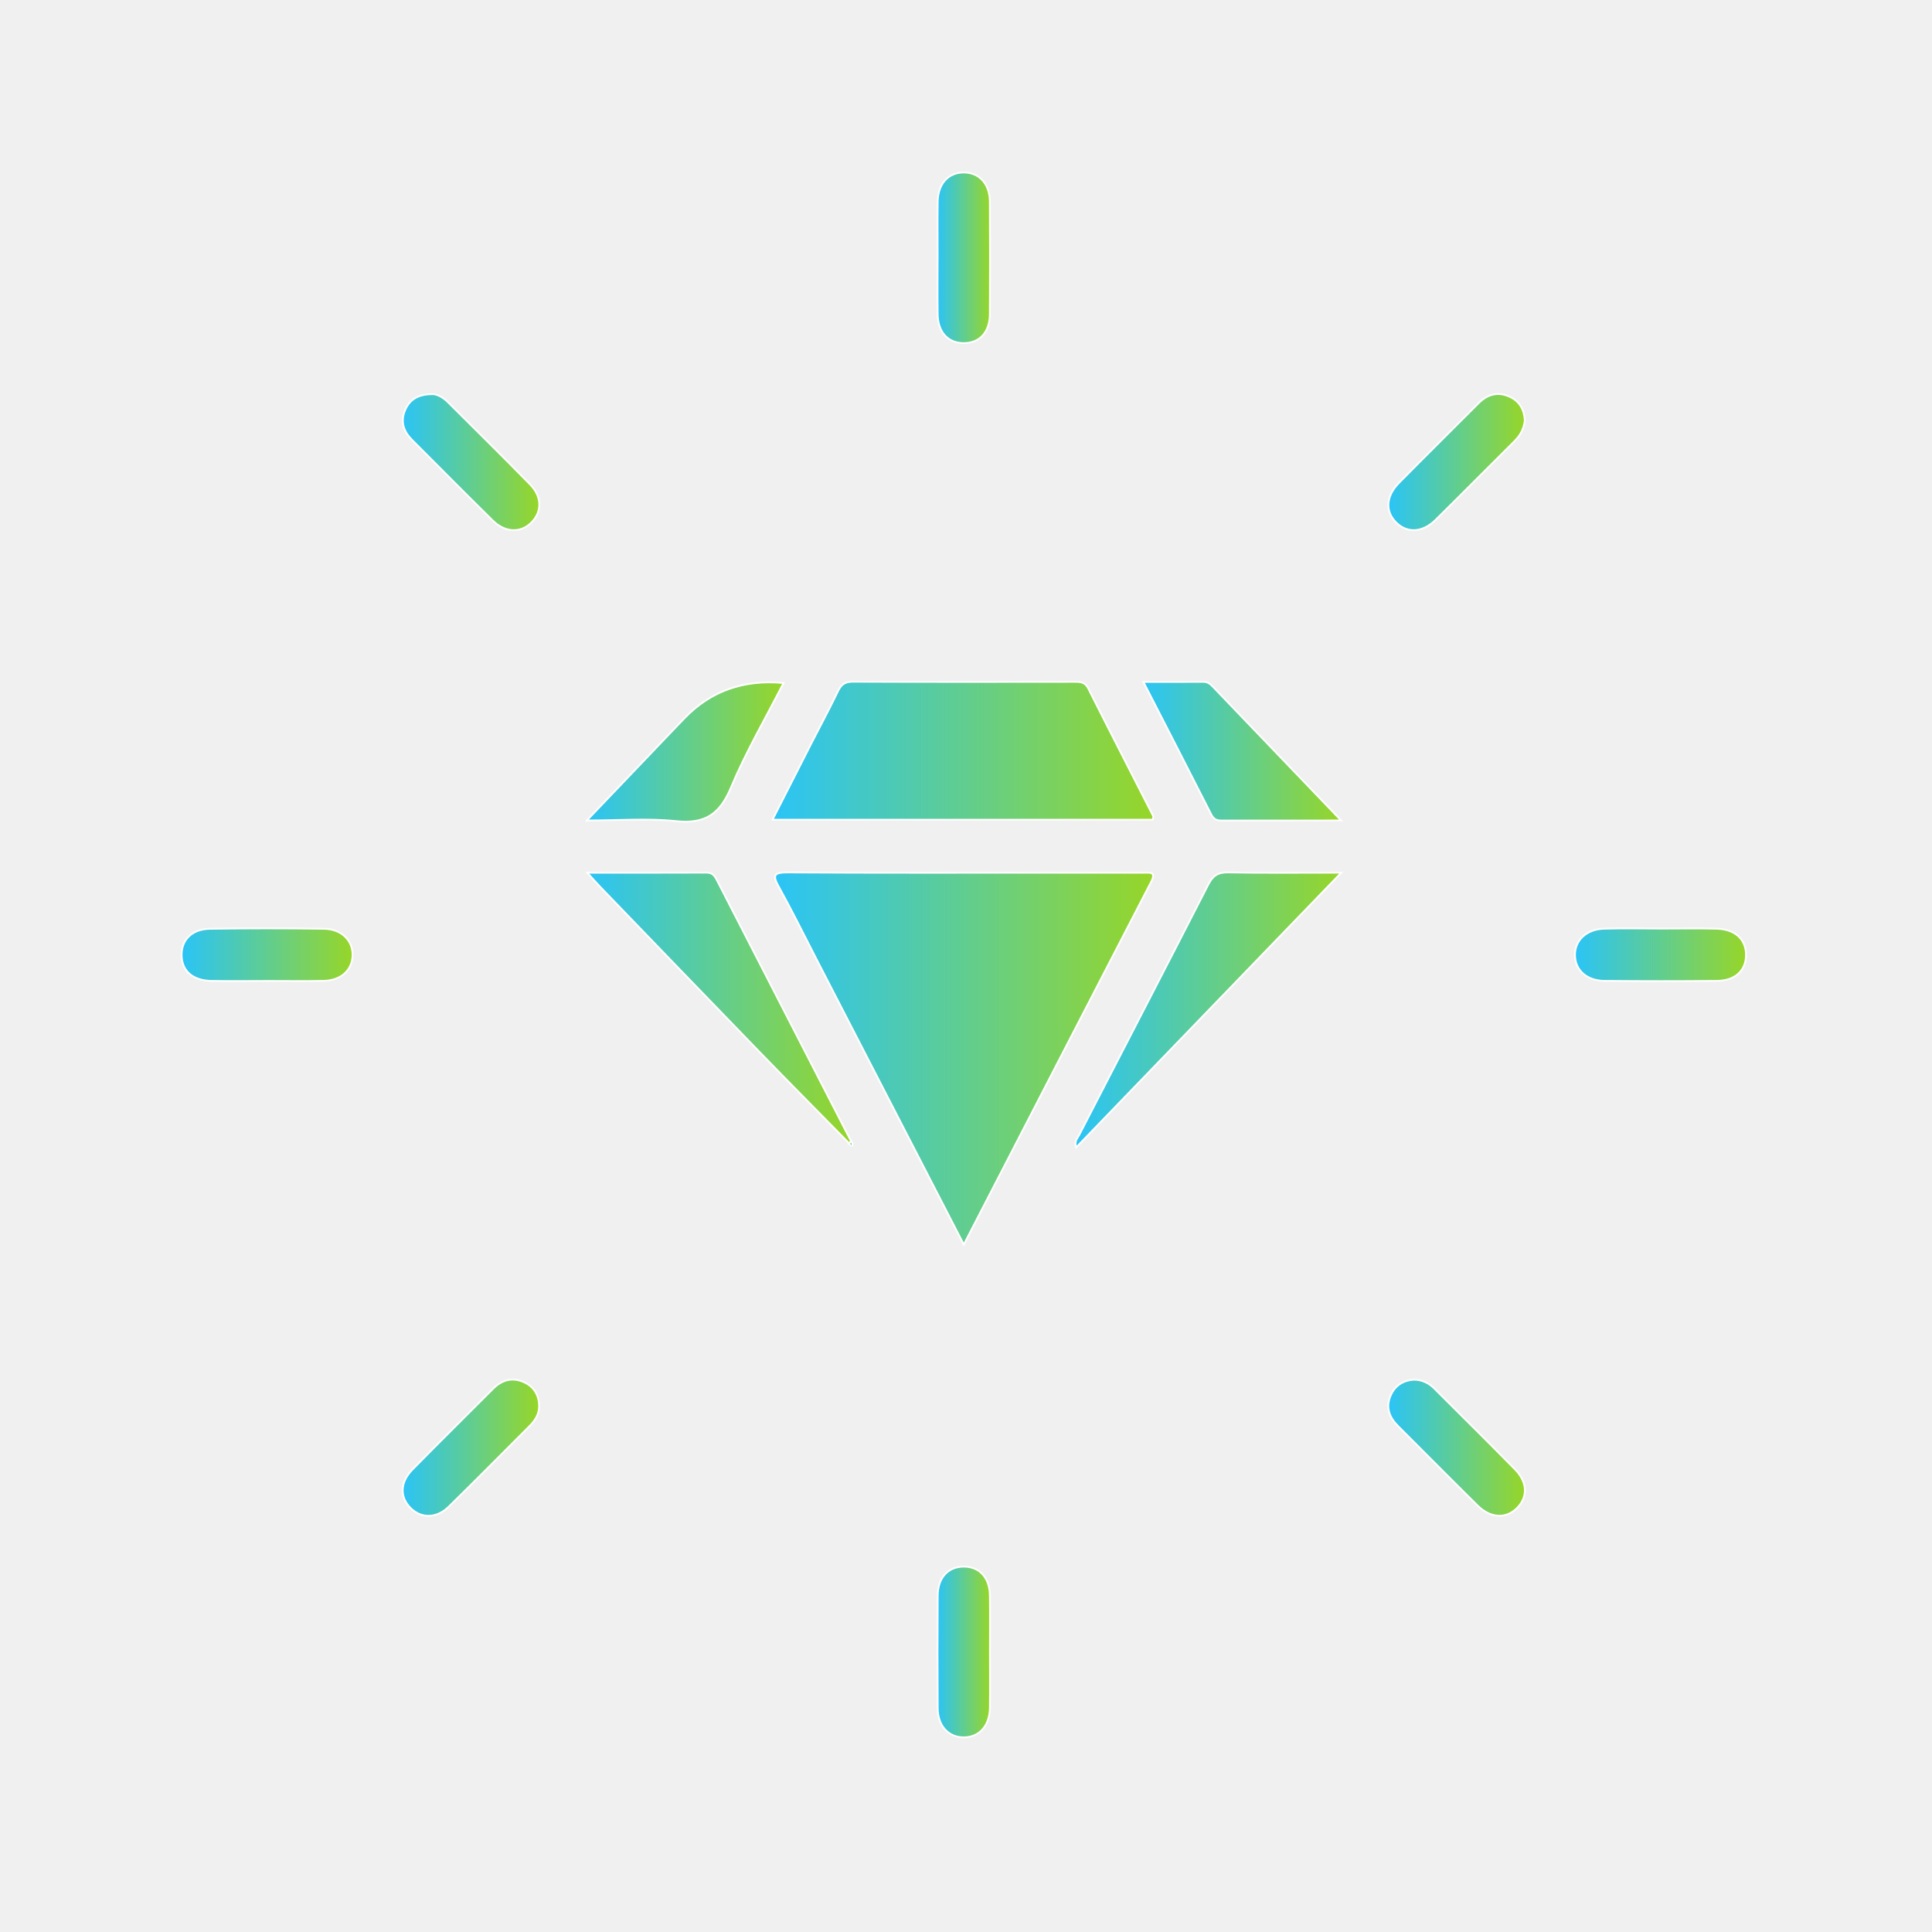
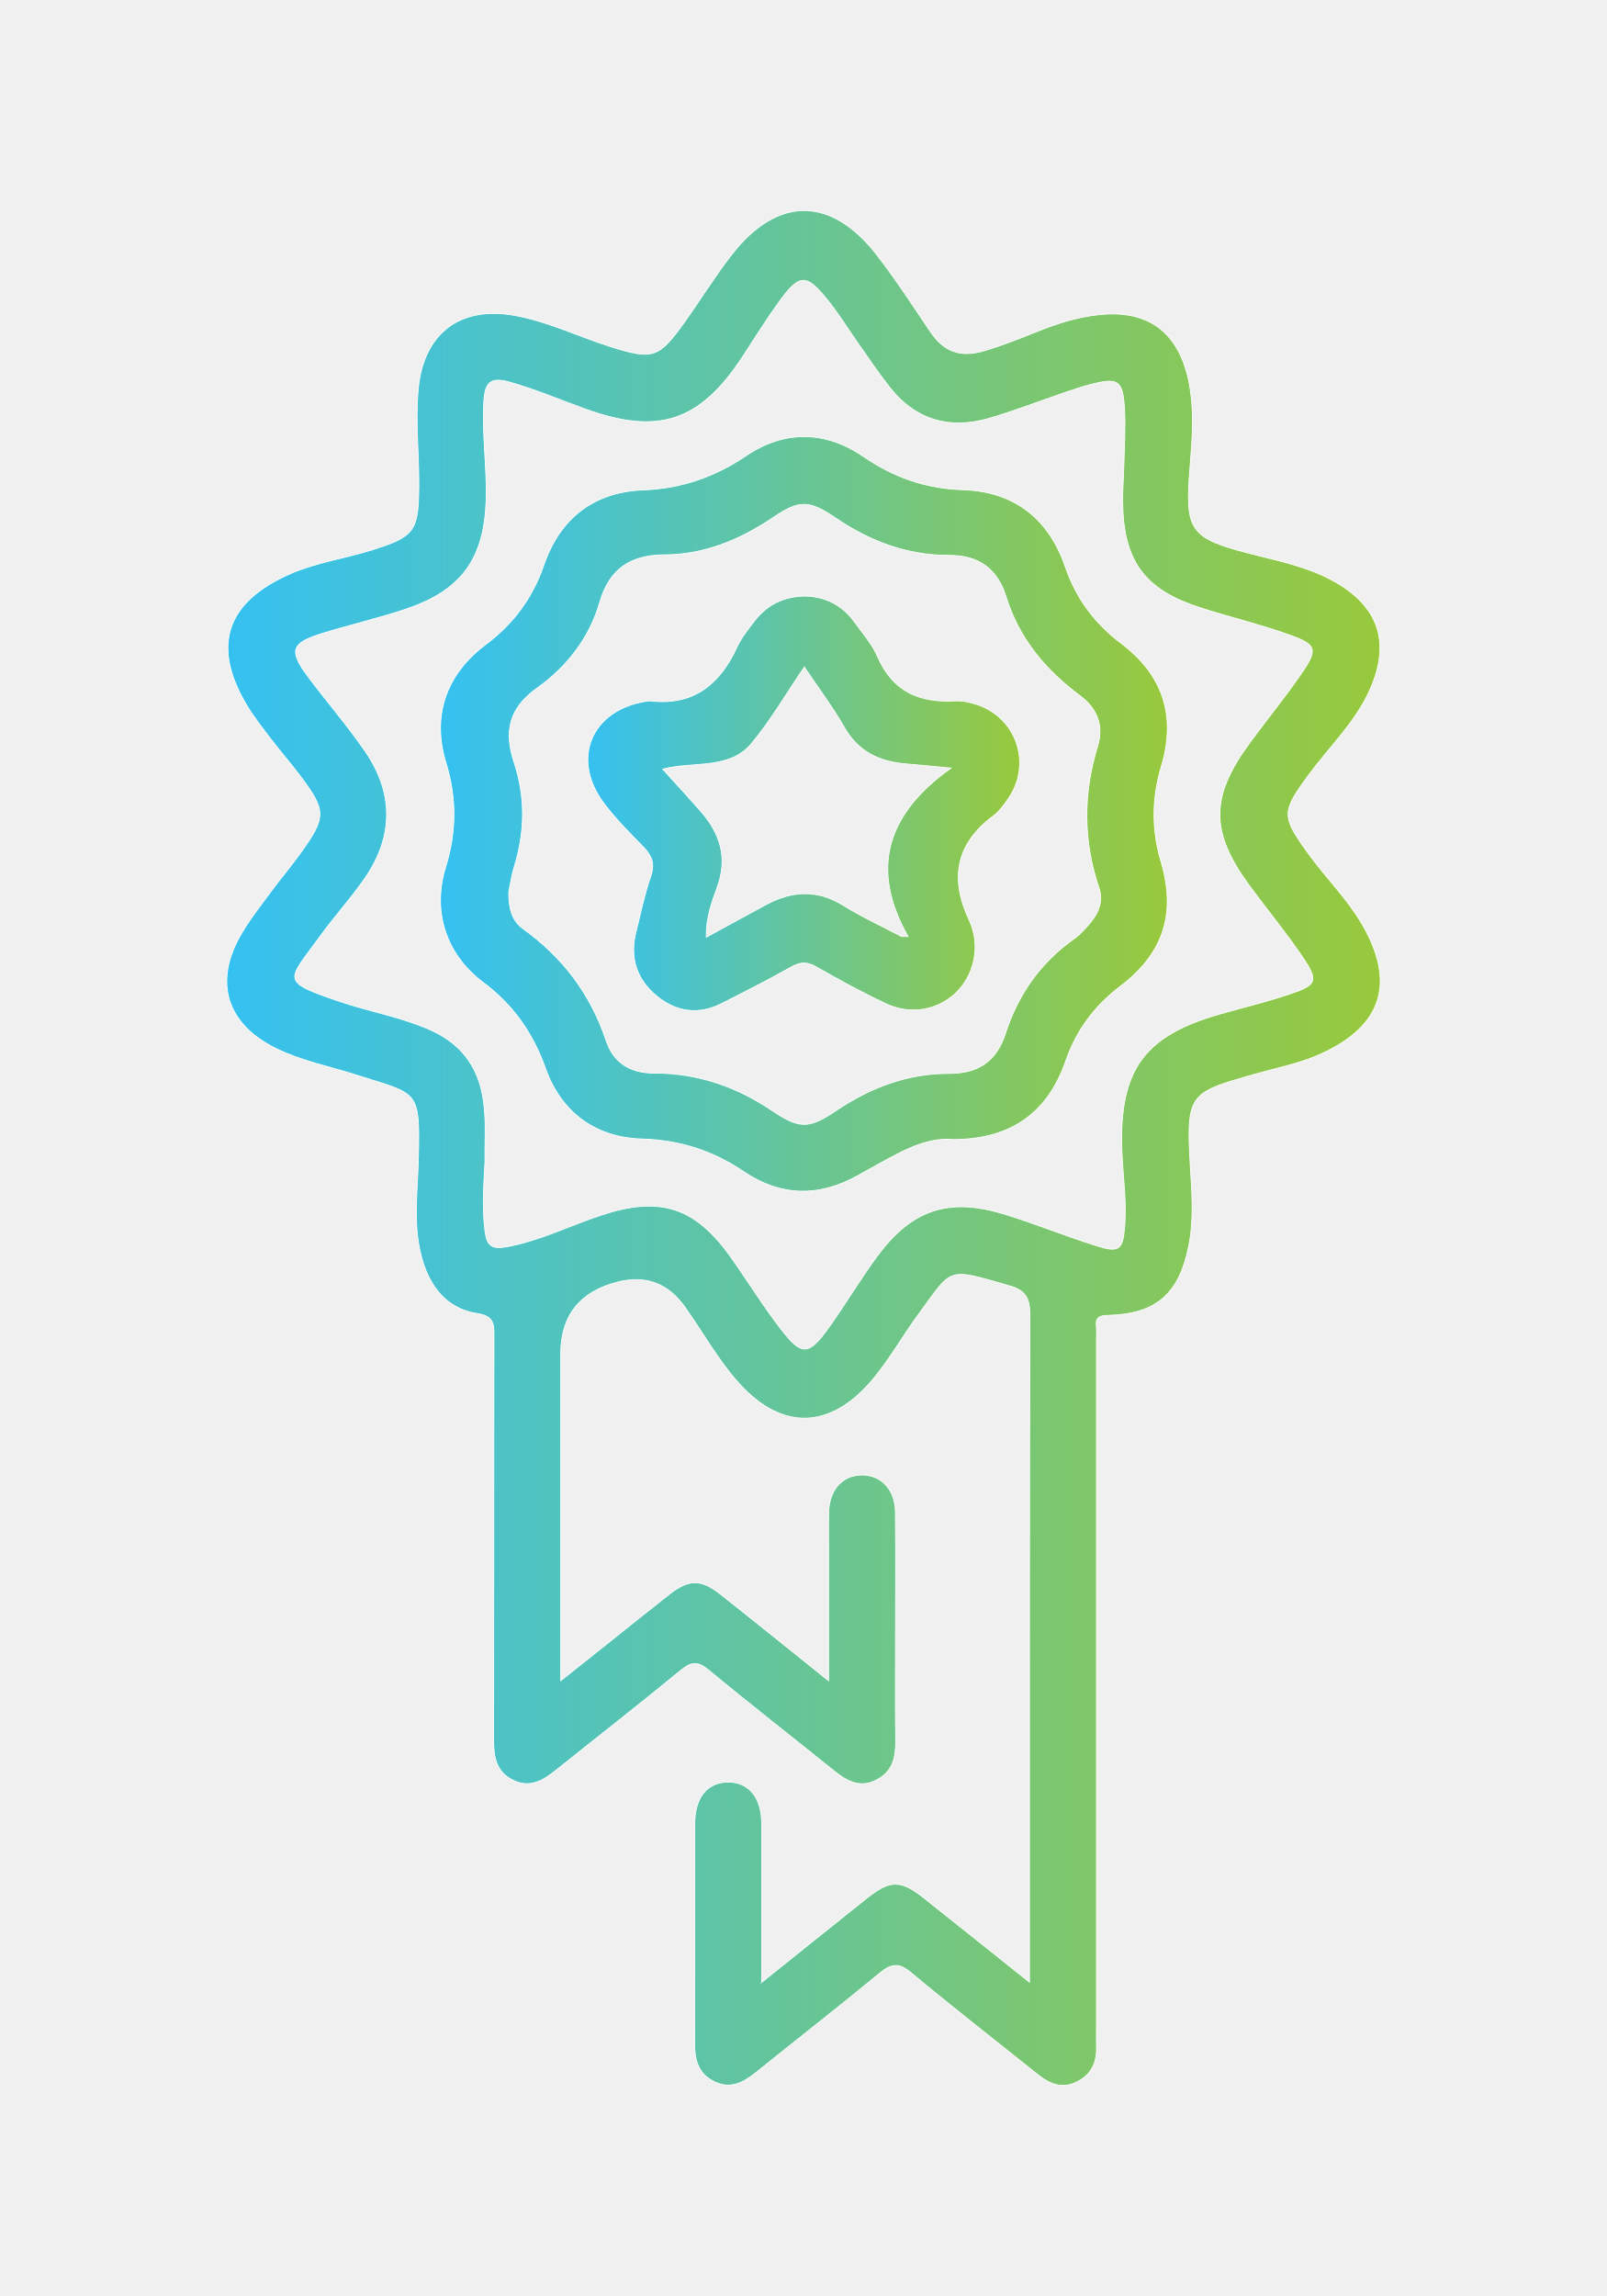
- <svg xmlns="http://www.w3.org/2000/svg" xmlns:xlink="http://www.w3.org/1999/xlink" id="Layer_1" viewBox="0 0 1080 1080">
+ <svg xmlns="http://www.w3.org/2000/svg" xmlns:xlink="http://www.w3.org/1999/xlink" version="1.1" viewBox="0 0 1984.25 2834.65">
  <defs>
    <style>
      .cls-1 {
-         fill: url(#linear-gradient-5);
+         fill: url(#linear-gradient-3);
      }

-       .cls-1, .cls-2, .cls-3, .cls-4, .cls-5, .cls-6, .cls-7, .cls-8, .cls-9, .cls-10, .cls-11, .cls-12, .cls-13, .cls-14, .cls-15 {
+       .cls-1, .cls-2, .cls-3 {
        stroke: #fff;
        stroke-miterlimit: 10;
      }

      .cls-2 {
-         fill: url(#linear-gradient-9);
+         fill: url(#linear-gradient);
      }

      .cls-3 {
-         fill: url(#linear-gradient-3);
-       }
- 
-       .cls-4 {
-         fill: url(#linear-gradient-7);
-       }
- 
-       .cls-5 {
-         fill: url(#linear-gradient-10);
-       }
- 
-       .cls-6 {
-         fill: url(#linear-gradient-12);
-       }
- 
-       .cls-7 {
-         fill: url(#linear-gradient-15);
-       }
- 
-       .cls-8 {
-         fill: url(#linear-gradient-4);
-       }
- 
-       .cls-9 {
-         fill: url(#linear-gradient-6);
-       }
- 
-       .cls-10 {
-         fill: url(#linear-gradient-14);
-       }
- 
-       .cls-11 {
-         fill: url(#linear-gradient-13);
-       }
- 
-       .cls-12 {
-         fill: url(#linear-gradient);
-       }
- 
-       .cls-13 {
-         fill: url(#linear-gradient-11);
-       }
- 
-       .cls-14 {
-         fill: url(#linear-gradient-8);
-       }
- 
-       .cls-15 {
        fill: url(#linear-gradient-2);
      }
    </style>
-     <linearGradient id="linear-gradient" x1="433.31" y1="591.7" x2="644.61" y2="591.7" gradientUnits="userSpaceOnUse">
-       <stop offset="0" stop-color="#2ac4f7" />
-       <stop offset="1" stop-color="#97d628" />
+     <linearGradient id="linear-gradient" x1="279.98" y1="1417.32" x2="1704.27" y2="1417.32" gradientUnits="userSpaceOnUse">
+       <stop offset="0" stop-color="#35c1f1" />
+       <stop offset="1" stop-color="#98c93c" />
    </linearGradient>
-     <linearGradient id="linear-gradient-2" x1="431.85" y1="419.64" x2="644.69" y2="419.64" xlink:href="#linear-gradient" />
-     <linearGradient id="linear-gradient-3" x1="601.22" y1="564.54" x2="749.78" y2="564.54" xlink:href="#linear-gradient" />
-     <linearGradient id="linear-gradient-4" x1="328.29" y1="563.43" x2="475.78" y2="563.43" xlink:href="#linear-gradient" />
-     <linearGradient id="linear-gradient-5" x1="328.02" y1="419.85" x2="438" y2="419.85" xlink:href="#linear-gradient" />
-     <linearGradient id="linear-gradient-6" x1="639.16" y1="419.92" x2="749.69" y2="419.92" xlink:href="#linear-gradient" />
-     <linearGradient id="linear-gradient-7" x1="101.53" y1="533.7" x2="197.1" y2="533.7" xlink:href="#linear-gradient" />
-     <linearGradient id="linear-gradient-8" x1="880.42" y1="533.73" x2="976.02" y2="533.73" xlink:href="#linear-gradient" />
-     <linearGradient id="linear-gradient-9" x1="524.09" y1="923.48" x2="553.44" y2="923.48" xlink:href="#linear-gradient" />
-     <linearGradient id="linear-gradient-10" x1="524.1" y1="144.12" x2="553.45" y2="144.12" xlink:href="#linear-gradient" />
-     <linearGradient id="linear-gradient-11" x1="225.12" y1="809.28" x2="301.37" y2="809.28" xlink:href="#linear-gradient" />
-     <linearGradient id="linear-gradient-12" x1="776.09" y1="809.27" x2="852.42" y2="809.27" xlink:href="#linear-gradient" />
-     <linearGradient id="linear-gradient-13" x1="225.2" y1="258.35" x2="301.47" y2="258.35" xlink:href="#linear-gradient" />
-     <linearGradient id="linear-gradient-14" x1="776.14" y1="258.32" x2="852.37" y2="258.32" xlink:href="#linear-gradient" />
-     <linearGradient id="linear-gradient-15" x1="474.64" y1="639.31" x2="476.61" y2="639.31" xlink:href="#linear-gradient" />
+     <linearGradient id="linear-gradient-2" x1="543.88" y1="1004.84" x2="1441.38" y2="1004.84" xlink:href="#linear-gradient" />
+     <linearGradient id="linear-gradient-3" x1="725.84" y1="991.8" x2="1259.1" y2="991.8" xlink:href="#linear-gradient" />
  </defs>
-   <path class="cls-12" d="M538.77,695.7c-28.05-54.33-55.15-106.84-82.26-159.35-6.96-13.48-13.64-27.1-21-40.36-3.62-6.51-3.31-8.35,4.85-8.3,50.48.31,100.97.16,151.45.16,15.81,0,31.63,0,47.44,0,3.42,0,7.29-.77,4.25,5.1-34.68,66.98-69.26,134.01-104.74,202.75Z" />
-   <path class="cls-15" d="M644.36,458.21h-212.51c7.4-14.55,14.34-28.25,21.33-41.93,5.11-10,10.44-19.88,15.31-29.99,1.83-3.81,4.02-5.23,8.32-5.22,41.38.17,82.76.12,124.15.07,3.18,0,5.62.22,7.37,3.7,11.98,23.85,24.21,47.57,36.31,71.36.22.43-.14,1.16-.26,2Z" />
-   <path class="cls-3" d="M749.78,487.83c-50.47,52.3-99.12,102.72-148.18,153.56-1.19-3.51.74-5.11,1.62-6.83,24.03-46.68,48.27-93.26,72.18-140,2.57-5.02,5.37-6.97,11.07-6.87,20.27.36,40.55.14,63.31.14Z" />
-   <path class="cls-8" d="M474.64,639.08c-16.57-16.88-33.23-33.67-49.69-50.65-29.83-30.78-59.54-61.67-89.29-92.52-2.06-2.14-4.01-4.38-7.36-8.06,23.41,0,45.09.05,66.76-.05,3.48-.02,4.63,2.17,5.91,4.66,24.93,48.53,49.88,97.04,74.82,145.56-.4.34-.78.69-1.15,1.07Z" />
-   <path class="cls-1" d="M328.02,458.66c16.79-17.59,32.26-33.79,47.72-50,2.31-2.42,4.63-4.83,6.96-7.24q21.89-22.7,55.3-19.62c-10.05,19.67-21.09,38.55-29.45,58.55-6.2,14.83-14.55,20.38-30.61,18.67-15.86-1.69-32.04-.37-49.92-.37Z" />
-   <path class="cls-9" d="M749.69,458.66c-23.78,0-45.33-.02-66.88.03-2.7,0-4.39-.79-5.71-3.4-12.33-24.3-24.82-48.53-37.94-74.11,11.94,0,22.71.05,33.47-.04,2.42-.02,3.89,1.19,5.42,2.78,23.34,24.39,46.71,48.74,71.64,74.74Z" />
-   <path class="cls-4" d="M149.17,548.37c-10.34,0-20.68.16-31.01-.04-10.38-.2-16.42-5.5-16.63-14.15-.22-8.73,5.72-14.84,15.84-14.98,21.28-.31,42.56-.31,63.84,0,9.83.15,16.2,6.72,15.88,15.09-.32,8.11-6.49,13.77-16,14-10.63.26-21.28.06-31.92.07Z" />
-   <path class="cls-14" d="M928.67,519.09c10.34,0,20.68-.23,31.01.07,10.27.29,16.3,5.92,16.35,14.55.05,8.73-5.97,14.5-16.18,14.6-20.97.22-41.95.2-62.93,0-10.01-.09-16.44-6.04-16.49-14.44-.05-8.3,6.42-14.43,16.32-14.72,10.63-.31,21.28-.07,31.92-.07Z" />
-   <path class="cls-2" d="M553.39,923.79c0,10.34.13,20.68-.04,31.02-.16,9.96-5.97,16.34-14.54,16.38-8.57.04-14.55-6.35-14.62-16.27-.15-20.99-.14-41.97,0-62.96.06-10.02,5.8-16.18,14.52-16.21,8.77-.03,14.48,6.09,14.64,16.1.17,10.64.04,21.29.04,31.94Z" />
-   <path class="cls-5" d="M524.15,143.8c0-10.34-.12-20.68.03-31.02.15-10.01,5.88-16.32,14.5-16.36,8.61-.04,14.58,6.29,14.65,16.22.15,20.98.15,41.96,0,62.94-.07,10.14-5.69,16.18-14.51,16.22-8.81.04-14.49-6.03-14.65-16.08-.16-10.64-.04-21.28-.04-31.93Z" />
-   <path class="cls-13" d="M301.37,785.88c.05,4.6-2.17,8.11-5.27,11.22-15.05,15.05-29.99,30.2-45.19,45.09-6.75,6.62-15.14,6.78-21.12,1.06-6.39-6.11-6.32-14.54.77-21.76,14.91-15.18,30.07-30.12,45.09-45.19,5.07-5.08,11.01-6.56,17.46-3.55,5.33,2.49,8.17,7.08,8.25,13.13Z" />
-   <path class="cls-6" d="M790.49,771.24c4.47.09,8.19,1.83,11.35,5,15.03,15.06,30.2,29.99,45.1,45.19,7.12,7.26,7.2,15.67.86,21.78-6.13,5.92-14.62,5.48-21.79-1.59-14.93-14.73-29.67-29.65-44.52-44.47-4.68-4.68-6.88-10.04-4.33-16.49,2.35-5.92,6.95-9.01,13.32-9.41Z" />
-   <path class="cls-11" d="M241.32,220.35c2.95-.19,6.34,1.74,9.22,4.61,15.29,15.23,30.65,30.4,45.75,45.81,6.68,6.82,6.78,15.06.99,21.09-5.98,6.21-14.73,6.08-21.79-.86-15.17-14.92-30.13-30.05-45.17-45.11-4.71-4.72-6.57-10.22-3.87-16.58,2.49-5.87,7.11-8.86,14.87-8.96Z" />
-   <path class="cls-10" d="M852.37,235.1c-.61,5.11-2.81,8.59-5.95,11.7-14.67,14.56-29.18,29.28-43.9,43.79-7.22,7.12-15.68,7.61-21.82,1.71-6.48-6.23-6.11-14.82,1.37-22.4,14.74-14.92,29.65-29.67,44.47-44.52,5.03-5.04,10.82-6.59,17.4-3.58,5.9,2.7,8.18,7.76,8.43,13.29Z" />
-   <path class="cls-7" d="M475.78,638.01c.66.85,1.4,1.71.14,2.6-.05.03-.84-1-1.29-1.53.36-.38.75-.73,1.15-1.07Z" />
+   <g>
+     <g id="Layer_1">
+       <g>
+         <path class="cls-2" d="M940.51,2447.36c46.2-36.99,88.28-70.84,130.53-104.48,27.62-21.99,41.34-22.14,68.62-.52,42.79,33.91,85.38,68.07,131.5,104.89v-26.78c0-265.94-.24-531.88.49-797.81.05-19.56-5.61-29.54-24.18-34.88-79.86-22.99-70.38-23.48-114.18,36.09-20.34,27.67-36.82,58.15-59.76,83.96-50.47,56.78-108.12,57.44-159.45,1.78-26.96-29.24-45.83-64.34-68.83-96.44q-30.96-43.22-82.04-30.47-70.83,17.66-70.83,89.01c0,132.52,0,265.05,0,403.26,21.21-16.88,39.37-31.33,57.53-45.79,25.56-20.36,50.99-40.89,76.72-61.04,23.7-18.55,38.88-18.9,62.6-.21,43.63,34.38,86.77,69.36,133.85,107.08,0-58.3,0-112.11,0-165.92,0-13.77-.24-27.55.06-41.31.62-28.23,16.63-46.42,40.77-46.72,24.17-.31,41.44,17.9,41.72,45.81.49,49.05.14,98.11.14,147.17,0,44.75-.43,89.51.19,134.26.29,21.19-3.45,39.45-24.44,49.66-21.56,10.49-37.7-.29-53.76-13.23-50.89-41.01-102.52-81.13-152.8-122.88-13.54-11.24-21.5-10.24-34.51.48-50.44,41.55-102.08,81.64-153.06,122.53-16.09,12.91-32.27,23.51-53.83,13.02-21.14-10.28-24.09-28.65-24.05-49.76.35-166.1.05-332.21.43-498.31.04-15.74-.26-24.98-20.87-28.16-40.56-6.27-64.22-38.1-72.18-86.49-5.52-33.54-1.32-66.83-.43-100.34,2.43-91.17.69-82.8-75.74-107.36-33.44-10.75-68.23-17.38-100.05-33.06-60.24-29.67-76.93-80.61-44.23-138.84,10.46-18.62,23.93-35.61,36.63-52.9,12.72-17.32,26.76-33.69,39.21-51.19,30.5-42.86,30.34-50.77-1.12-92.85-11.83-15.83-24.93-30.71-36.92-46.43-10.4-13.64-21.11-27.22-29.86-41.92-43.37-72.89-25.15-126.84,52.92-161.42,32.51-14.4,67.58-19.2,101.09-29.64,54.11-16.85,58.44-23.55,58.77-79.95.23-39.56-4.34-79.05-.73-118.68,6.23-68.45,50.83-103.07,118.08-91.33,41.78,7.29,79.73,26.23,119.76,38.82,51.46,16.18,58.95,14.23,90.23-29.45,20.01-27.93,38-57.4,59.09-84.46,56.33-72.28,122.45-72.28,178.86.24,23.71,30.47,44.72,63.07,66.39,95.09,16.41,24.26,36.51,32.39,65.89,23.72,23.17-6.84,45.3-15.75,67.54-24.64,24.01-9.6,48.39-17.19,74.28-20.02,60.71-6.64,98.53,21.08,111.11,81.26,7.52,35.97,4.56,71.86,1.64,107.92-6.28,77.58-.17,86.54,74.31,105.7,34.07,8.77,68.66,15.58,100.11,32.33,59.78,31.83,75,78.76,45.85,140.04-18.02,37.87-48.32,66.65-72.74,99.78-34.97,47.44-34.9,51.66-.9,98.78,21.13,29.27,47.22,54.63,65.6,86.07,42.32,72.42,25.69,126.1-50.45,160.81-25.93,11.82-53.81,17.07-81.03,24.79-81.32,23.07-85.69,23.53-80.27,114.18,1.96,32.73,4.6,65.08-1.88,97.6-11.85,59.58-39.69,84.48-99.72,86.13-11.28.31-15.75,2.76-14.42,14.09.6,5.09.1,10.32.1,15.48,0,284.87,0,569.74,0,854.61,0,6.02-.21,12.06.03,18.07.79,19.76-5.82,35.2-24.48,44.29-18.15,8.84-33.2,2.6-47.51-8.85-52.38-41.9-105.43-83.01-156.87-126.05-15.29-12.79-24.42-11.38-38.78.48-50.38,41.63-102,81.75-152.9,122.76-15.64,12.6-31.58,21.11-51.78,11.03-19.73-9.84-24.01-26.89-23.92-47.32.43-90.37.11-180.73.23-271.1.04-32.3,15.56-51.29,41.29-51.26,25.66.03,41.24,19.11,41.31,51.34.15,63.56.04,127.12.04,195.84ZM598.87,1433.23c-1.7,31.08-3.68,59.31.12,87.76,2.23,16.68,8.46,21.5,25.41,18.5,41.05-7.26,78.05-25.96,117.02-38.99,73.04-24.42,116.64-10.83,160.95,51.48,20.91,29.4,39.78,60.33,61.85,88.81,25.88,33.41,34.04,32.93,58.57-1.09,21.09-29.23,39.3-60.56,60.78-89.48,42.42-57.11,87.85-72.15,155.83-51.47,38.51,11.71,75.89,27.12,114.29,39.23,28.51,8.99,32.83,5.18,35.11-24.78,2.43-31.9-2.7-63.56-3.64-95.35-2.9-97.77,28.11-139.62,122.09-166.18,28.06-7.93,56.44-14.88,84.08-24.05,35.42-11.75,37.26-16.35,15.9-47.69-20.3-29.8-43.41-57.67-64.75-86.78-48.39-65.99-48.32-109.32.27-175.63,21.33-29.12,44.31-57.08,64.69-86.83,19.93-29.08,18.31-34.81-15.28-46.79-35.49-12.67-72.3-21.6-108.28-32.96-71.04-22.42-97.17-58.04-97.7-132.55-.1-14.61,1.21-29.22,1.53-43.84.51-23.22,2.1-46.52.77-69.64-2.06-35.76-7.72-39.14-42.97-29.94-10.78,2.81-21.34,6.51-31.89,10.11-30.84,10.5-61.27,22.42-92.54,31.45-48.42,13.98-90.3,2.46-122.18-37.86-13.84-17.5-26.26-36.12-39.13-54.37-11.89-16.85-22.69-34.52-35.43-50.69-28.93-36.72-36.56-36.69-63.38.49-15.56,21.57-29.49,44.32-44.13,66.55-52.64,79.92-103.62,96.91-193.58,64.55-31.45-11.31-62.16-24.49-94.5-33.57-21.65-6.08-29.61-.5-31.16,21.83-2.88,41.43,3.9,82.47,2.65,123.8-2.18,71.91-29.62,111.17-98.19,134.47-34.06,11.57-69.32,19.57-103.74,30.18-39,12.02-42.04,21.18-17.92,53.48,23.14,30.97,48.58,60.31,70.47,92.11,35.43,51.46,35.35,104.76-.05,156.38-17.46,25.46-38.57,48.39-56.63,73.47-38.74,53.81-49.74,53.59,25.53,79.16,37.3,12.67,76.6,19.09,112.78,35.54,35.5,16.15,56.68,42.66,63.55,81.55,4.86,27.51,2.4,54.9,2.81,79.64Z" />
+         <path class="cls-3" d="M1175.33,1406.86c-22.87-1.99-45.28,6.51-66.85,17.59-16.78,8.61-33.17,17.99-49.66,27.15-48.01,26.66-95,25.76-140.81-5.25-37.89-25.65-78.72-38.74-125.37-40.15-57.58-1.74-99.62-32.72-119.08-87.18-15.64-43.78-40.16-78.63-77.24-106.36-45.57-34.08-63.05-87.45-46.05-142.22,13.49-43.45,13.66-85.51.32-128.96-17.6-57.34-.1-108.95,49.08-145.73,34.25-25.61,57.92-57.76,71.8-98,20.08-58.26,61.84-90.48,122.94-92.87,47.24-1.85,88.02-16.07,127.13-42.45,47.21-31.83,97.91-30.96,144.94,1.34,37.4,25.68,76.94,39.4,122.37,40.87,63.64,2.05,106.18,35.59,126.69,95.46,13.29,38.82,36.17,69.48,68.71,94.03,51.96,39.21,68.46,89.68,49.63,152.47-11.72,39.08-11.97,77.59-.42,116.65,19.22,64.98,3.28,113.88-50.2,154.5-31.65,24.05-54.14,54.07-67.25,92.01-22.63,65.52-69.28,97.44-140.66,97.11ZM628.16,1101.65c-.05,20.41,4.16,35.21,17.83,45.05,48.89,35.23,83.37,80.65,102.5,138.18,9.14,27.49,30.04,40.07,59.48,40.01,53.07-.1,101.17,16.43,145.02,46,34.11,23,45.67,23.01,79.18.37,42.26-28.56,88.6-46.17,139.77-45.97,36.35.14,58.6-15.66,69.45-49.17,15.57-48.09,42.93-87.37,84.42-116.8,8.28-5.87,15.34-13.86,21.8-21.81,9.67-11.91,14.45-26.2,9.43-41.06-19.65-58.11-19.83-116.12-1.9-174.58,8.02-26.15-.21-47.02-22.04-63.27-42.32-31.51-74.84-70.35-90.81-121.71-10.72-34.49-33.47-51.37-70.84-51.28-51.21.12-97.5-17.3-139.69-46.08-32.61-22.24-44.92-22.42-77-.67-40.7,27.6-85.18,46-134.43,46.13-42.55.11-68.18,18.28-79.68,58.23-12.93,44.92-40.93,80.27-77.61,106.4-35.12,25.02-40.7,54.17-28.24,91.72,14.25,42.93,13.46,86,.06,129.15-3.54,11.4-5.08,23.42-6.7,31.16Z" />
+         <path class="cls-1" d="M995.19,735.89c24.08.82,44.9,11.14,59.95,32.04,10.03,13.92,21.8,27.3,28.49,42.78,18.54,42.88,51.58,57.13,95.55,54.64,9.13-.52,18.88,1.69,27.66,4.66,48.75,16.52,67.53,73.18,38.45,115.58-5.31,7.75-11.02,15.95-18.4,21.43-46.59,34.63-54.39,77.21-30.25,128.81,6.74,14.4,9.25,31.25,6.07,47.97-9.56,50.22-61.75,77.47-108.83,55.38-29.46-13.82-58.12-29.49-86.37-45.67-11.23-6.43-19.52-5.79-30.42.3-28.41,15.88-57.38,30.8-86.48,45.38-28.21,14.14-55.46,10.37-79.42-9.25-24.67-20.21-33.86-46.88-26.11-78.38,5.73-23.31,10.61-46.96,18.42-69.57,5.38-15.57,1.37-25.63-9.27-36.48-16.83-17.15-33.95-34.36-48.36-53.48-41.34-54.86-16.12-115.36,51.7-126.18,1.7-.27,3.46-.69,5.12-.5,53.4,6.27,86.05-20.29,107.3-66.44,5.32-11.54,13.59-21.88,21.42-32.08,15.57-20.3,36.33-30.83,63.77-30.93ZM993.16,823.61c-22.46,32.94-41.41,65.76-65.31,94.45-27.17,32.63-70.86,21.56-109.52,31.48,16.88,18.68,31.89,34.91,46.48,51.51,24.34,27.69,34.3,57.72,20.63,94.79-6.75,18.3-13.74,37.78-13.4,61.25,26.43-14.4,50.32-27.6,74.38-40.48,31.81-17.02,62.92-18.73,94.97,1.25,22.99,14.33,47.85,25.65,71.87,38.31,2.66.05,5.33.11,7.99.16-47.92-84.72-25.56-152.18,53.03-208.04-24.77-2.34-40.13-3.97-55.51-5.21-32.64-2.64-58.84-14.64-76.08-44.81-14.29-25.01-31.79-48.19-49.53-74.65Z" />
+       </g>
+     </g>
+   </g>
</svg>
